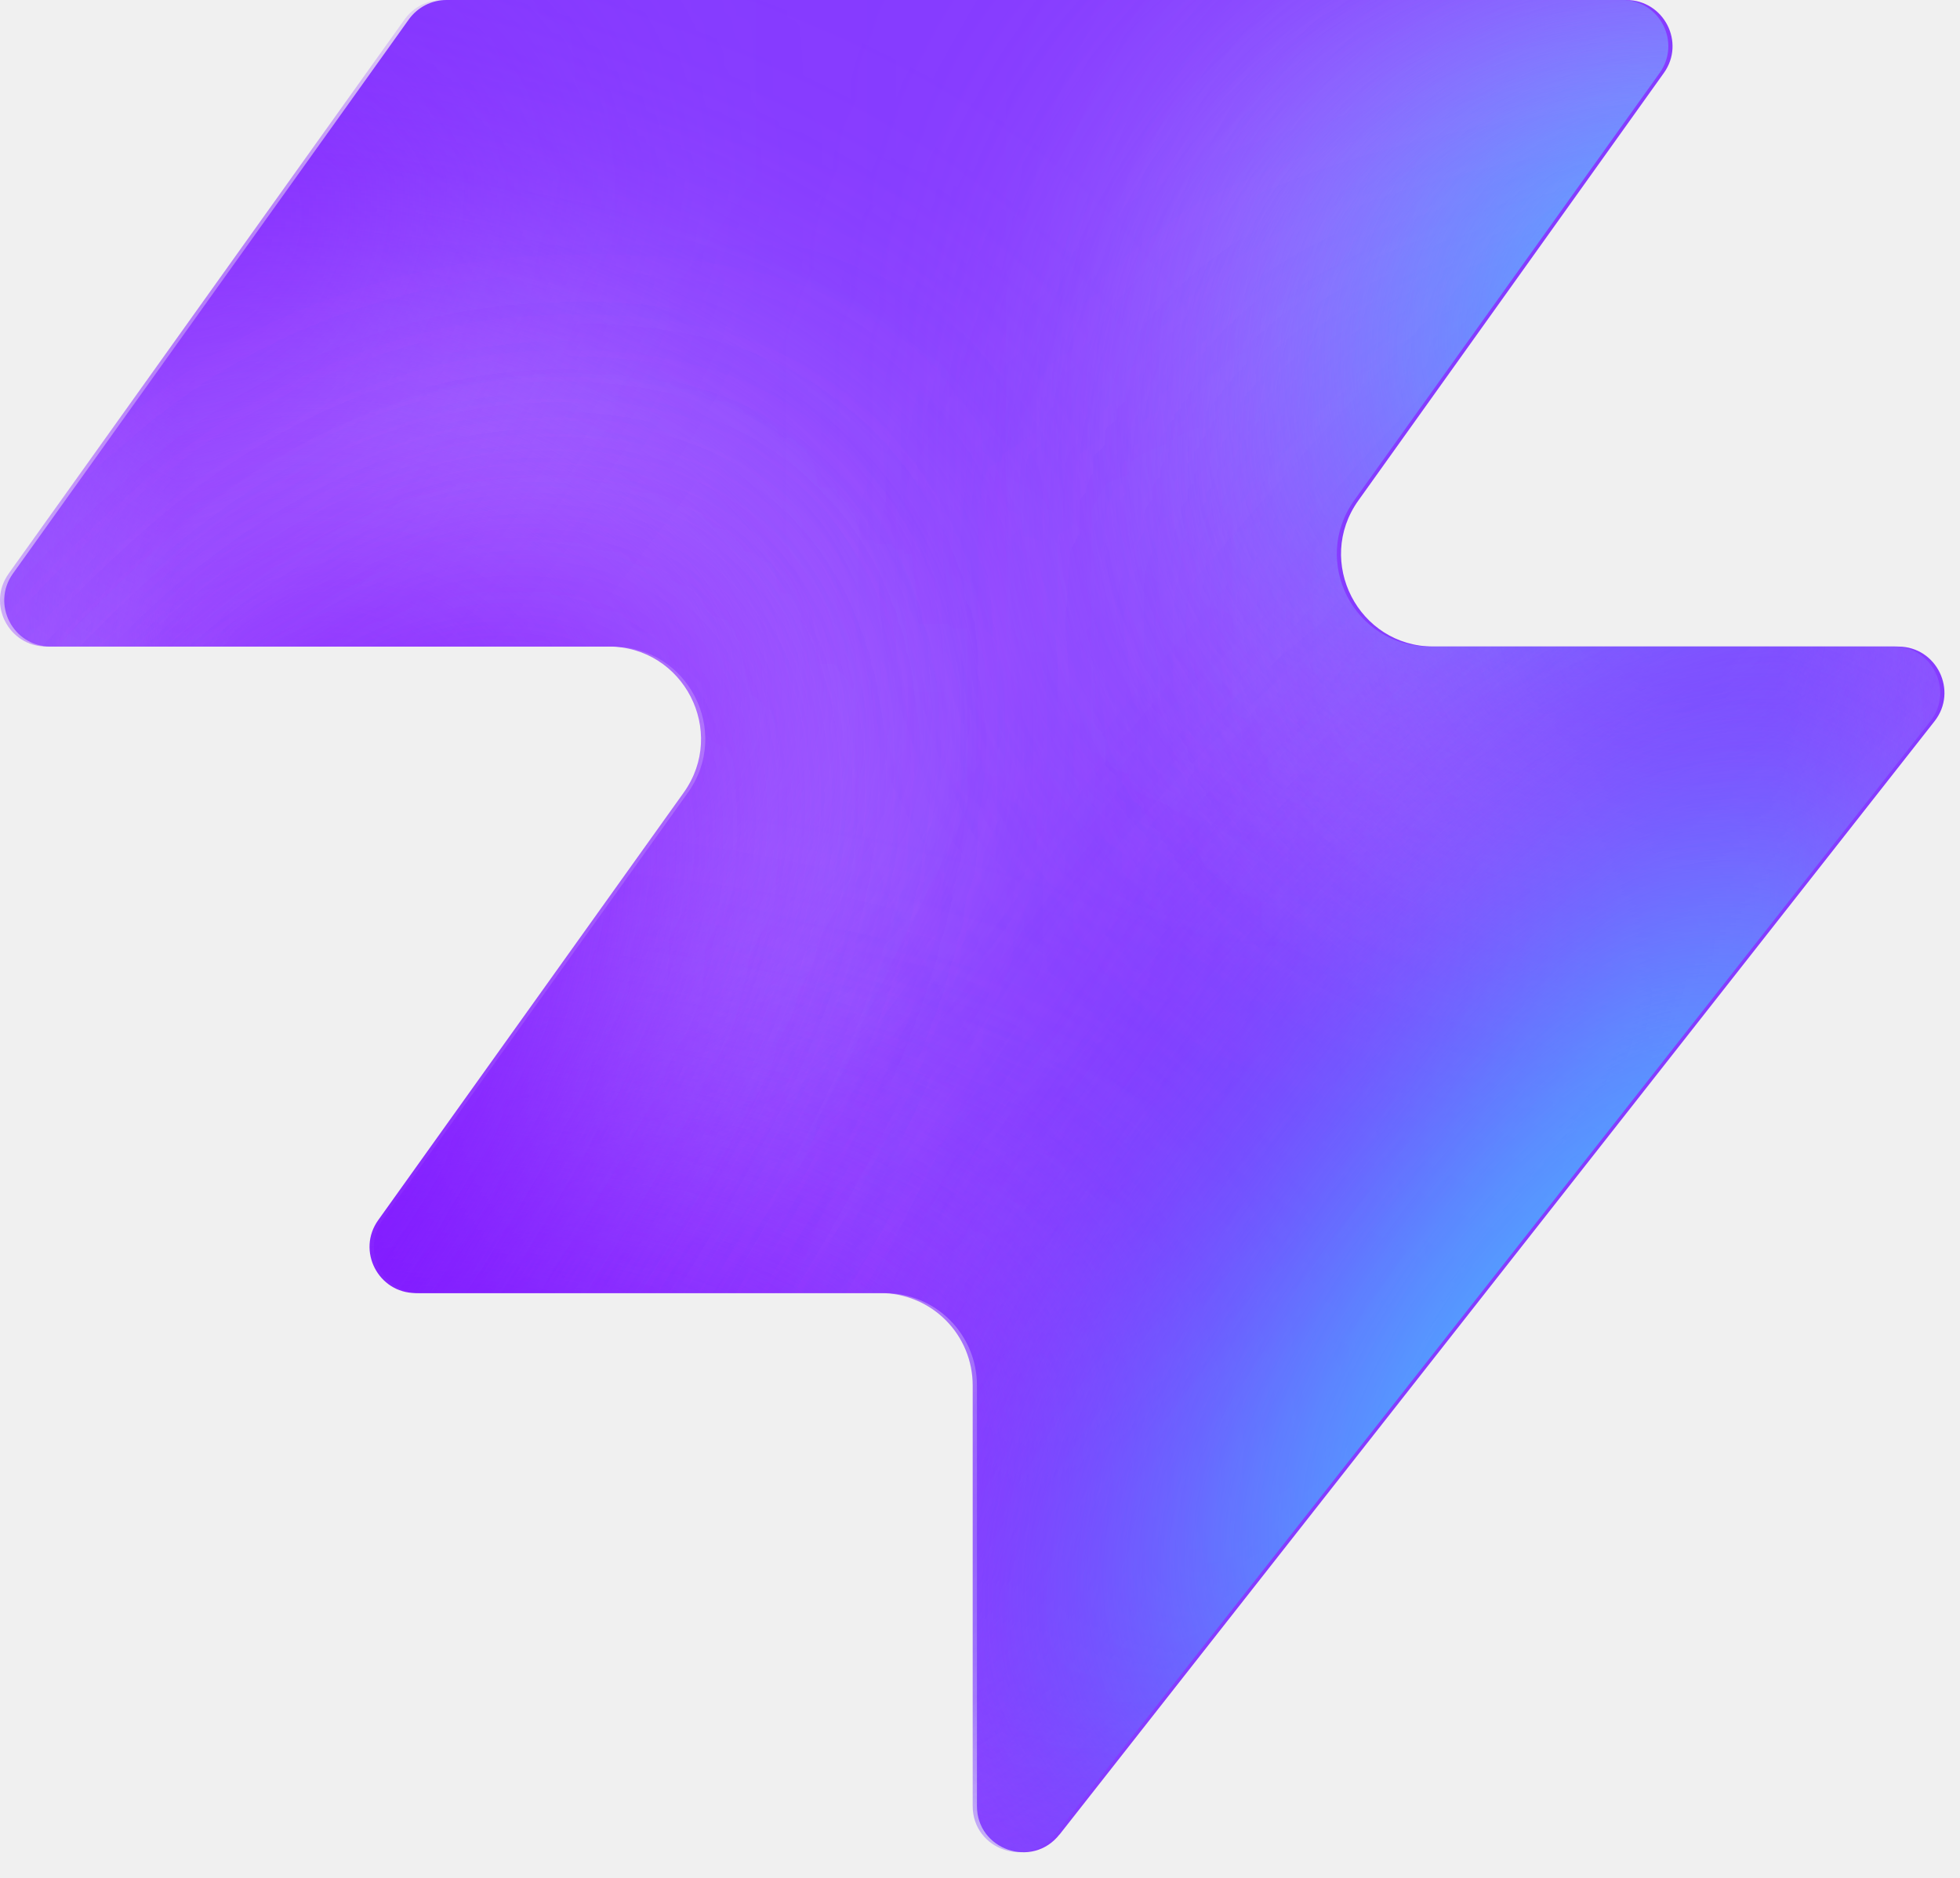
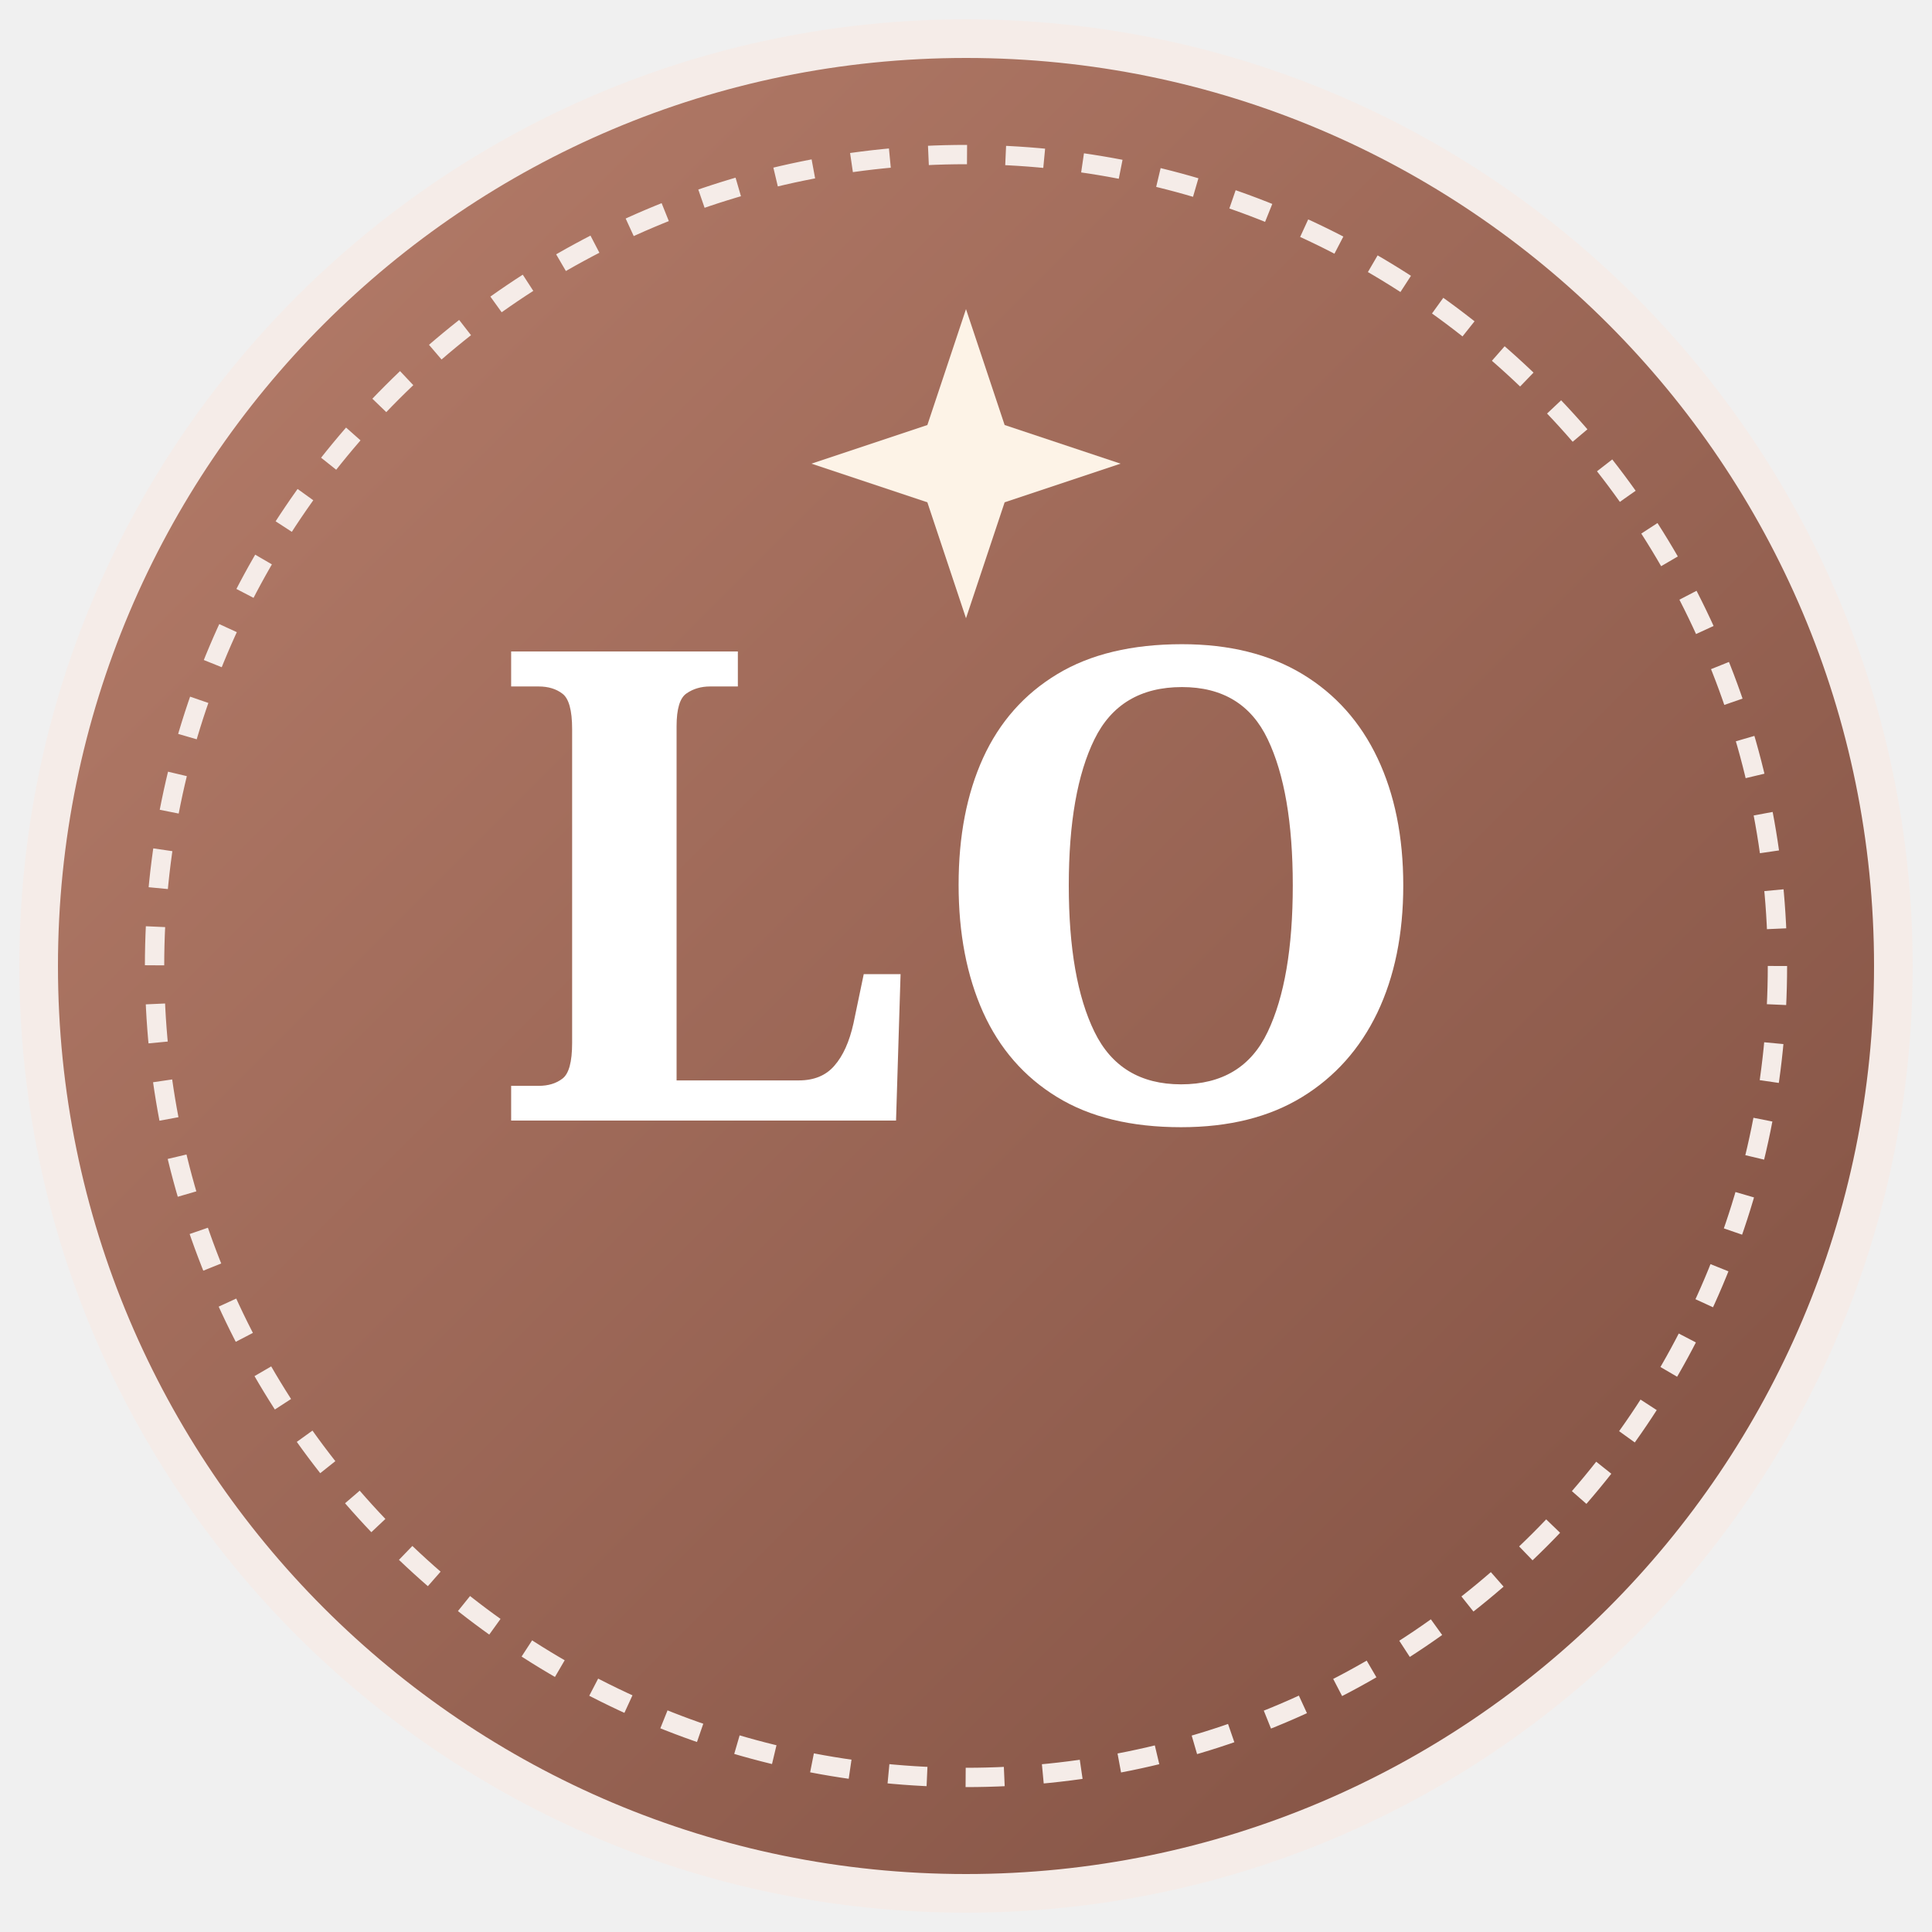
- <svg xmlns="http://www.w3.org/2000/svg" width="48" height="46" fill="none" viewBox="0 0 48 46">
-   <path fill="#863bff" d="M25.946 44.938c-.664.845-2.021.375-2.021-.698V33.937a2.26 2.26 0 0 0-2.262-2.262H10.287c-.92 0-1.456-1.04-.92-1.788l7.48-10.471c1.07-1.497 0-3.578-1.842-3.578H1.237c-.92 0-1.456-1.04-.92-1.788L10.013.474c.214-.297.556-.474.92-.474h28.894c.92 0 1.456 1.04.92 1.788l-7.48 10.471c-1.07 1.498 0 3.579 1.842 3.579h11.377c.943 0 1.473 1.088.89 1.83L25.947 44.94z" style="fill:#863bff;fill:color(display-p3 .525 .23 1);fill-opacity:1" />
-   <mask id="a" width="48" height="46" x="0" y="0" maskUnits="userSpaceOnUse" style="mask-type:alpha">
-     <path fill="#000" d="M25.842 44.938c-.664.844-2.021.375-2.021-.698V33.937a2.26 2.26 0 0 0-2.262-2.262H10.183c-.92 0-1.456-1.04-.92-1.788l7.48-10.471c1.07-1.498 0-3.579-1.842-3.579H1.133c-.92 0-1.456-1.04-.92-1.787L9.91.473c.214-.297.556-.474.92-.474h28.894c.92 0 1.456 1.04.92 1.788l-7.48 10.471c-1.07 1.498 0 3.578 1.842 3.578h11.377c.943 0 1.473 1.088.89 1.832L25.843 44.94z" style="fill:#000;fill-opacity:1" />
-   </mask>
-   <g mask="url(#a)">
-     <g filter="url(#b)">
-       <ellipse cx="5.508" cy="14.704" fill="#ede6ff" rx="5.508" ry="14.704" style="fill:#ede6ff;fill:color(display-p3 .927 .903 1);fill-opacity:1" transform="matrix(.00324 1 1 -.00324 -4.47 31.516)" />
-     </g>
-     <g filter="url(#c)">
-       <ellipse cx="10.399" cy="29.851" fill="#ede6ff" rx="10.399" ry="29.851" style="fill:#ede6ff;fill:color(display-p3 .927 .903 1);fill-opacity:1" transform="matrix(.00324 1 1 -.00324 -39.328 7.883)" />
-     </g>
-     <g filter="url(#d)">
-       <ellipse cx="5.508" cy="30.487" fill="#7e14ff" rx="5.508" ry="30.487" style="fill:#7e14ff;fill:color(display-p3 .492 .077 1);fill-opacity:1" transform="rotate(89.814 -25.913 -14.639)scale(1 -1)" />
-     </g>
-     <g filter="url(#e)">
-       <ellipse cx="5.508" cy="30.599" fill="#7e14ff" rx="5.508" ry="30.599" style="fill:#7e14ff;fill:color(display-p3 .492 .077 1);fill-opacity:1" transform="rotate(89.814 -32.644 -3.334)scale(1 -1)" />
-     </g>
-     <g filter="url(#f)">
-       <ellipse cx="5.508" cy="30.599" fill="#7e14ff" rx="5.508" ry="30.599" style="fill:#7e14ff;fill:color(display-p3 .492 .077 1);fill-opacity:1" transform="matrix(.00324 1 1 -.00324 -34.34 30.47)" />
-     </g>
-     <g filter="url(#g)">
-       <ellipse cx="14.072" cy="22.078" fill="#ede6ff" rx="14.072" ry="22.078" style="fill:#ede6ff;fill:color(display-p3 .927 .903 1);fill-opacity:1" transform="rotate(93.35 24.506 48.493)scale(-1 1)" />
-     </g>
-     <g filter="url(#h)">
-       <ellipse cx="3.47" cy="21.501" fill="#7e14ff" rx="3.47" ry="21.501" style="fill:#7e14ff;fill:color(display-p3 .492 .077 1);fill-opacity:1" transform="rotate(89.009 28.708 47.59)scale(-1 1)" />
-     </g>
-     <g filter="url(#i)">
-       <ellipse cx="3.47" cy="21.501" fill="#7e14ff" rx="3.47" ry="21.501" style="fill:#7e14ff;fill:color(display-p3 .492 .077 1);fill-opacity:1" transform="rotate(89.009 28.708 47.59)scale(-1 1)" />
-     </g>
-     <g filter="url(#j)">
-       <ellipse cx=".387" cy="8.972" fill="#7e14ff" rx="4.407" ry="29.108" style="fill:#7e14ff;fill:color(display-p3 .492 .077 1);fill-opacity:1" transform="rotate(39.51 .387 8.972)" />
-     </g>
-     <g filter="url(#k)">
-       <ellipse cx="47.523" cy="-6.092" fill="#7e14ff" rx="4.407" ry="29.108" style="fill:#7e14ff;fill:color(display-p3 .492 .077 1);fill-opacity:1" transform="rotate(37.892 47.523 -6.092)" />
-     </g>
-     <g filter="url(#l)">
-       <ellipse cx="41.412" cy="6.333" fill="#47bfff" rx="5.971" ry="9.665" style="fill:#47bfff;fill:color(display-p3 .28 .748 1);fill-opacity:1" transform="rotate(37.892 41.412 6.333)" />
-     </g>
-     <g filter="url(#m)">
-       <ellipse cx="-1.879" cy="38.332" fill="#7e14ff" rx="4.407" ry="29.108" style="fill:#7e14ff;fill:color(display-p3 .492 .077 1);fill-opacity:1" transform="rotate(37.892 -1.88 38.332)" />
-     </g>
-     <g filter="url(#n)">
-       <ellipse cx="-1.879" cy="38.332" fill="#7e14ff" rx="4.407" ry="29.108" style="fill:#7e14ff;fill:color(display-p3 .492 .077 1);fill-opacity:1" transform="rotate(37.892 -1.88 38.332)" />
-     </g>
-     <g filter="url(#o)">
-       <ellipse cx="35.651" cy="29.907" fill="#7e14ff" rx="4.407" ry="29.108" style="fill:#7e14ff;fill:color(display-p3 .492 .077 1);fill-opacity:1" transform="rotate(37.892 35.651 29.907)" />
-     </g>
-     <g filter="url(#p)">
-       <ellipse cx="38.418" cy="32.4" fill="#47bfff" rx="5.971" ry="15.297" style="fill:#47bfff;fill:color(display-p3 .28 .748 1);fill-opacity:1" transform="rotate(37.892 38.418 32.4)" />
-     </g>
-   </g>
+ <svg xmlns="http://www.w3.org/2000/svg" viewBox="0 0 100 100">
  <defs>
-     <filter id="b" width="60.045" height="41.654" x="-19.77" y="16.149" color-interpolation-filters="sRGB" filterUnits="userSpaceOnUse">
-       <feFlood flood-opacity="0" result="BackgroundImageFix" />
-       <feBlend in="SourceGraphic" in2="BackgroundImageFix" result="shape" />
-       <feGaussianBlur result="effect1_foregroundBlur_2002_17158" stdDeviation="7.659" />
-     </filter>
-     <filter id="c" width="90.34" height="51.437" x="-54.613" y="-7.533" color-interpolation-filters="sRGB" filterUnits="userSpaceOnUse">
-       <feFlood flood-opacity="0" result="BackgroundImageFix" />
-       <feBlend in="SourceGraphic" in2="BackgroundImageFix" result="shape" />
-       <feGaussianBlur result="effect1_foregroundBlur_2002_17158" stdDeviation="7.659" />
-     </filter>
-     <filter id="d" width="79.355" height="29.4" x="-49.64" y="2.03" color-interpolation-filters="sRGB" filterUnits="userSpaceOnUse">
-       <feFlood flood-opacity="0" result="BackgroundImageFix" />
-       <feBlend in="SourceGraphic" in2="BackgroundImageFix" result="shape" />
-       <feGaussianBlur result="effect1_foregroundBlur_2002_17158" stdDeviation="4.596" />
-     </filter>
-     <filter id="e" width="79.579" height="29.4" x="-45.045" y="20.029" color-interpolation-filters="sRGB" filterUnits="userSpaceOnUse">
-       <feFlood flood-opacity="0" result="BackgroundImageFix" />
-       <feBlend in="SourceGraphic" in2="BackgroundImageFix" result="shape" />
-       <feGaussianBlur result="effect1_foregroundBlur_2002_17158" stdDeviation="4.596" />
-     </filter>
-     <filter id="f" width="79.579" height="29.4" x="-43.513" y="21.178" color-interpolation-filters="sRGB" filterUnits="userSpaceOnUse">
-       <feFlood flood-opacity="0" result="BackgroundImageFix" />
-       <feBlend in="SourceGraphic" in2="BackgroundImageFix" result="shape" />
-       <feGaussianBlur result="effect1_foregroundBlur_2002_17158" stdDeviation="4.596" />
-     </filter>
-     <filter id="g" width="74.749" height="58.852" x="15.756" y="-17.901" color-interpolation-filters="sRGB" filterUnits="userSpaceOnUse">
-       <feFlood flood-opacity="0" result="BackgroundImageFix" />
-       <feBlend in="SourceGraphic" in2="BackgroundImageFix" result="shape" />
-       <feGaussianBlur result="effect1_foregroundBlur_2002_17158" stdDeviation="7.659" />
-     </filter>
-     <filter id="h" width="61.377" height="25.362" x="23.548" y="2.284" color-interpolation-filters="sRGB" filterUnits="userSpaceOnUse">
-       <feFlood flood-opacity="0" result="BackgroundImageFix" />
-       <feBlend in="SourceGraphic" in2="BackgroundImageFix" result="shape" />
-       <feGaussianBlur result="effect1_foregroundBlur_2002_17158" stdDeviation="4.596" />
-     </filter>
-     <filter id="i" width="61.377" height="25.362" x="23.548" y="2.284" color-interpolation-filters="sRGB" filterUnits="userSpaceOnUse">
-       <feFlood flood-opacity="0" result="BackgroundImageFix" />
-       <feBlend in="SourceGraphic" in2="BackgroundImageFix" result="shape" />
-       <feGaussianBlur result="effect1_foregroundBlur_2002_17158" stdDeviation="4.596" />
-     </filter>
-     <filter id="j" width="56.045" height="63.649" x="-27.636" y="-22.853" color-interpolation-filters="sRGB" filterUnits="userSpaceOnUse">
-       <feFlood flood-opacity="0" result="BackgroundImageFix" />
-       <feBlend in="SourceGraphic" in2="BackgroundImageFix" result="shape" />
-       <feGaussianBlur result="effect1_foregroundBlur_2002_17158" stdDeviation="4.596" />
-     </filter>
-     <filter id="k" width="54.814" height="64.646" x="20.116" y="-38.415" color-interpolation-filters="sRGB" filterUnits="userSpaceOnUse">
-       <feFlood flood-opacity="0" result="BackgroundImageFix" />
-       <feBlend in="SourceGraphic" in2="BackgroundImageFix" result="shape" />
-       <feGaussianBlur result="effect1_foregroundBlur_2002_17158" stdDeviation="4.596" />
-     </filter>
-     <filter id="l" width="33.541" height="35.313" x="24.641" y="-11.323" color-interpolation-filters="sRGB" filterUnits="userSpaceOnUse">
-       <feFlood flood-opacity="0" result="BackgroundImageFix" />
-       <feBlend in="SourceGraphic" in2="BackgroundImageFix" result="shape" />
-       <feGaussianBlur result="effect1_foregroundBlur_2002_17158" stdDeviation="4.596" />
-     </filter>
-     <filter id="m" width="54.814" height="64.646" x="-29.286" y="6.009" color-interpolation-filters="sRGB" filterUnits="userSpaceOnUse">
-       <feFlood flood-opacity="0" result="BackgroundImageFix" />
-       <feBlend in="SourceGraphic" in2="BackgroundImageFix" result="shape" />
-       <feGaussianBlur result="effect1_foregroundBlur_2002_17158" stdDeviation="4.596" />
-     </filter>
-     <filter id="n" width="54.814" height="64.646" x="-29.286" y="6.009" color-interpolation-filters="sRGB" filterUnits="userSpaceOnUse">
-       <feFlood flood-opacity="0" result="BackgroundImageFix" />
-       <feBlend in="SourceGraphic" in2="BackgroundImageFix" result="shape" />
-       <feGaussianBlur result="effect1_foregroundBlur_2002_17158" stdDeviation="4.596" />
-     </filter>
-     <filter id="o" width="54.814" height="64.646" x="8.244" y="-2.416" color-interpolation-filters="sRGB" filterUnits="userSpaceOnUse">
-       <feFlood flood-opacity="0" result="BackgroundImageFix" />
-       <feBlend in="SourceGraphic" in2="BackgroundImageFix" result="shape" />
-       <feGaussianBlur result="effect1_foregroundBlur_2002_17158" stdDeviation="4.596" />
-     </filter>
-     <filter id="p" width="39.409" height="43.623" x="18.713" y="10.588" color-interpolation-filters="sRGB" filterUnits="userSpaceOnUse">
-       <feFlood flood-opacity="0" result="BackgroundImageFix" />
-       <feBlend in="SourceGraphic" in2="BackgroundImageFix" result="shape" />
-       <feGaussianBlur result="effect1_foregroundBlur_2002_17158" stdDeviation="4.596" />
-     </filter>
+     <linearGradient id="grad" x1="0%" y1="0%" x2="100%" y2="100%">
+       <stop offset="0%" stop-color="#B87F6C" />
+       <stop offset="100%" stop-color="#7E4E40" />
+     </linearGradient>
  </defs>
+   <circle cx="50" cy="50" r="48" fill="url(#grad)" stroke="#F5ECE8" stroke-width="2" />
+   <circle cx="50" cy="50" r="42" fill="none" stroke="#F5ECE8" stroke-width="1" stroke-dasharray="2,2" />
+   <text x="50" y="58" font-family="'Playfair Display', Georgia, serif" font-size="34" font-weight="bold" fill="#FFFFFF" text-anchor="middle">LO</text>
+   <path d="M50 16 L52 22 L58 24 L52 26 L50 32 L48 26 L42 24 L48 22 Z" fill="#FDF3E7" />
</svg>
